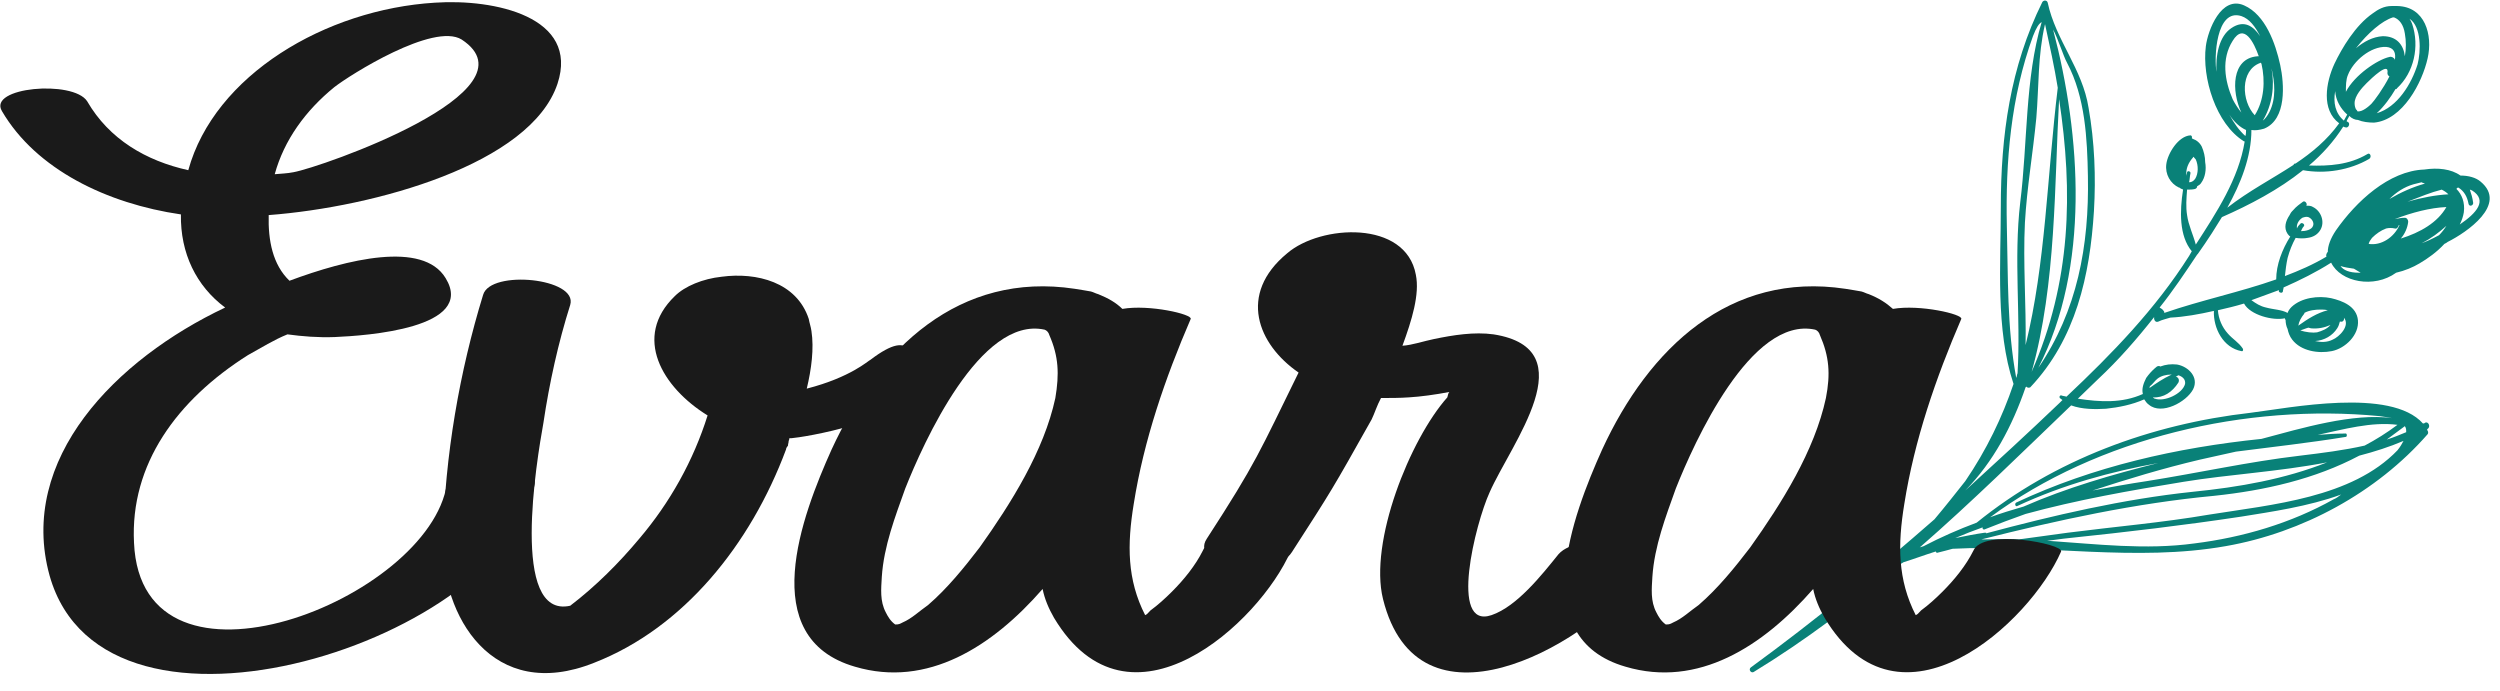
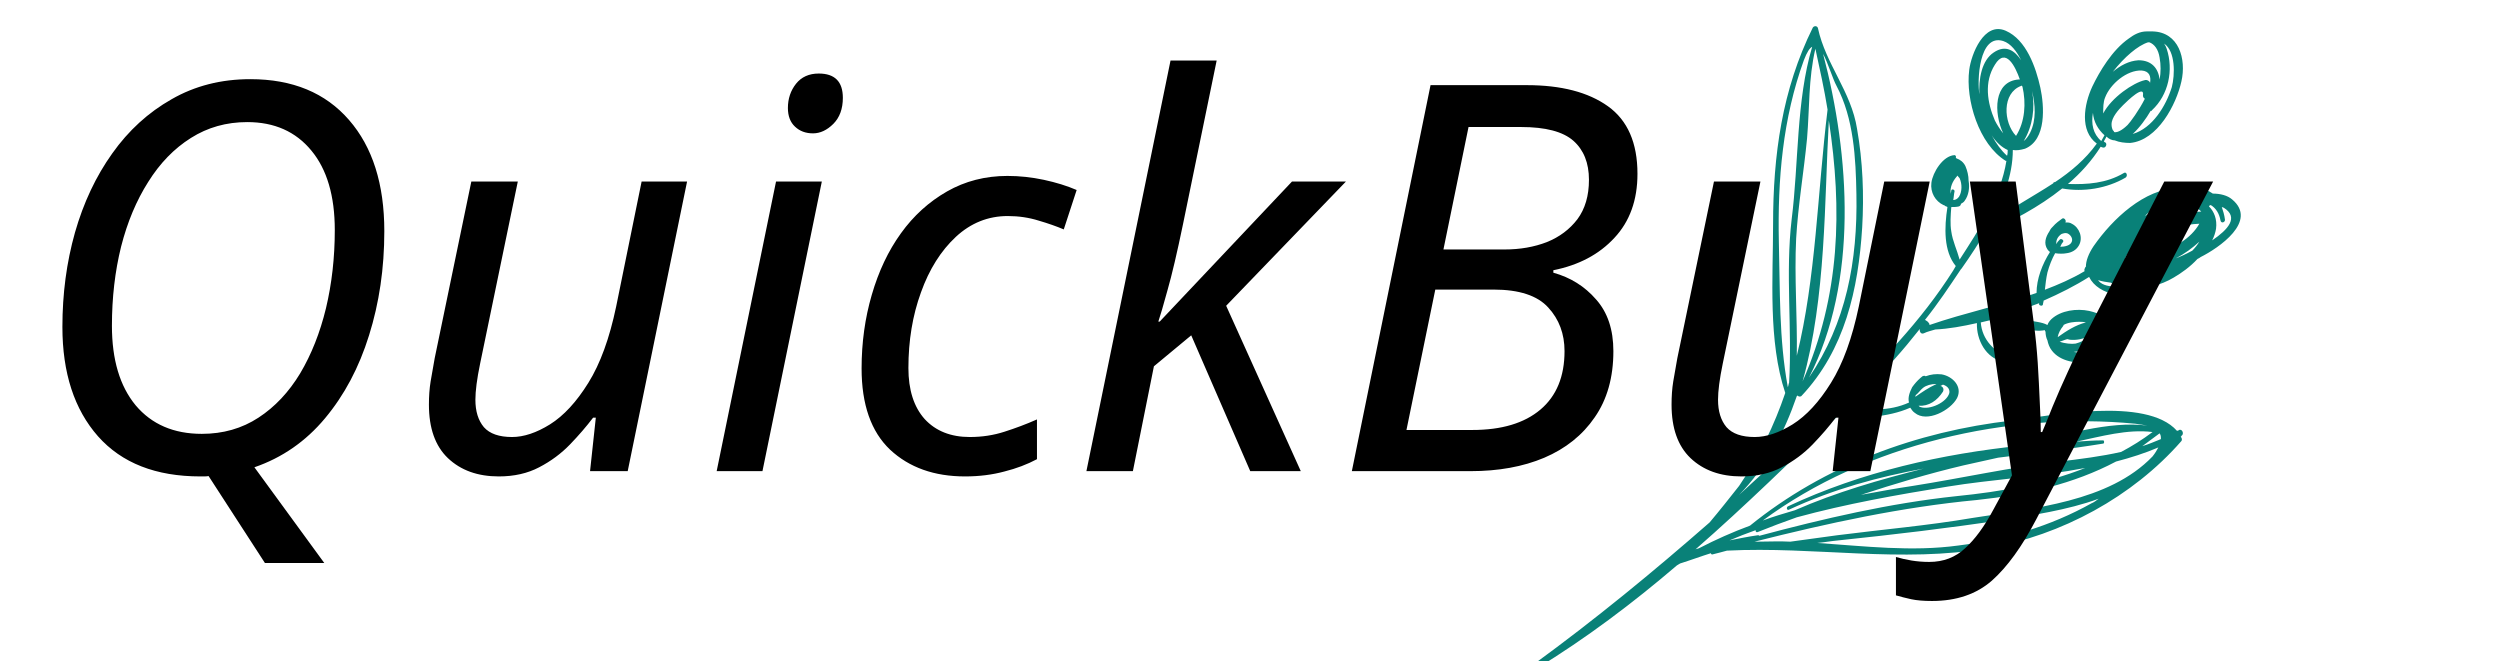
- <svg xmlns="http://www.w3.org/2000/svg" version="1.1" id="Layer_1" x="0px" y="0px" viewBox="0 0 373.1 103" style="enable-background:new 0 0 373.1 103;" xml:space="preserve">
-   <style type="text/css">
- 	.st0{fill:#098178;}
- 	.st1{fill:#1A1A1A;}
- </style>
-   <path class="st0" d="M362.3,64.8c0.1-0.1,0.1-0.4,0-0.5c0-0.1-0.1-0.1-0.1-0.2c0,0,0.1,0,0.1-0.1c0.5-0.3,0.1-1.2-0.4-0.9  c-0.1,0.1-0.2,0.1-0.3,0.1c-4.8-5.4-20-2.3-25.7-1.6c-14.9,1.7-29.3,7-40.9,16.4c-2.7,1-5.4,2.2-7.9,3.5c-0.2,0.1-0.4,0.1-0.6,0.2  c7.8-6.8,15.2-14.1,22.6-21.2c1.6,0.6,3.6,0.6,5.2,0.5c1.9-0.2,3.9-0.6,5.7-1.4c0.2,0.3,0.4,0.6,0.7,0.8c1.9,1.6,5.6-0.4,6.6-2.3  c0.9-1.8-0.7-3.4-2.4-3.7c-0.9-0.1-1.7,0-2.5,0.3c-0.1-0.1-0.3-0.1-0.5,0c-0.5,0.4-0.9,0.8-1.3,1.3c-0.1,0.1-0.2,0.3-0.3,0.4  c-0.4,0.8-0.7,1.6-0.5,2.4c-3.1,1.4-6.4,1.2-9.7,0.7c1-1,2-1.9,3-2.9c3.1-2.9,5.8-6,8.4-9.3c-0.1,0.3,0.1,0.9,0.6,0.7  c0.6-0.3,1.2-0.4,1.8-0.6c2.1-0.1,4.3-0.5,6.5-1c-0.1,2.6,1.4,5.5,4.1,6c0.3,0.1,0.3-0.3,0.2-0.4c-0.6-0.9-1.5-1.4-2.2-2.2  c-0.9-1-1.4-2.2-1.5-3.5c1.3-0.3,2.6-0.6,3.9-1c0.9,1.7,4.3,2.6,6.1,2.2c0,0.1,0,0.2,0.1,0.2c0,0.5,0.1,1,0.3,1.4  c0.1,0.5,0.3,1.1,0.7,1.6c1.3,1.7,3.9,2.1,5.9,1.7c2-0.4,4.1-2.4,3.9-4.6c-0.2-2.1-2.3-2.9-4-3.3c-1.9-0.4-4.4-0.1-5.9,1.3  c-0.3,0.3-0.5,0.6-0.6,0.9c-0.9-0.5-2.1-0.5-3.2-0.8c-0.9-0.2-1.5-0.6-2.2-1.1c1.4-0.5,2.7-1,4.1-1.5c0,0.1,0,0.1,0,0.2  c0.1,0.2,0.5,0.3,0.6,0c0-0.2,0.1-0.4,0.1-0.6c2.5-1.1,4.9-2.3,7.1-3.7c1.4,2.9,6.4,3.9,9.7,1.5c1.3-0.3,2.5-0.8,3.5-1.4  c1.2-0.7,2.6-1.7,3.7-2.9c0.2-0.1,0.4-0.2,0.5-0.3c2.8-1.4,9-5.6,4.9-9c-0.7-0.6-1.8-0.9-3-0.9c-1.4-1-3.4-1.2-5.4-0.9  c-5.3,0.2-10.2,4.8-13.2,9.1c-0.8,1.2-1.2,2.3-1.2,3.2l-0.1,0.1c-0.1,0.2-0.2,0.4-0.1,0.6c-2,1.2-4.1,2.1-6.2,2.9  c0.1-0.9,0.2-1.8,0.4-2.7c0.3-1.1,0.7-2.1,1.2-3c0.6,0.1,1.3,0.1,1.8,0c0.8-0.1,1.5-0.5,1.9-1.2c0.7-1.2,0.1-2.8-1.1-3.4  c-0.3-0.2-0.6-0.2-1-0.2c0.2-0.3-0.2-0.8-0.5-0.6c-0.4,0.3-1,0.7-1.5,1.3l-0.1,0.1l0,0c-0.2,0.2-0.3,0.4-0.4,0.6  c-0.6,0.9-0.9,1.9-0.3,2.8c0.1,0.1,0.2,0.3,0.4,0.4c-1.2,1.9-2.1,4.2-2.1,6.4c-5.4,1.9-11.2,3.1-16.7,5c0-0.1,0-0.2-0.1-0.3  c-0.1-0.2-0.4-0.4-0.6-0.5c2-2.5,3.8-5.2,5.6-7.9c0,0,0,0,0.1-0.1c0.7-1,1.4-2,2.1-3.1c0.5-0.8,1-1.6,1.5-2.4  c4.1-1.8,8.5-4.1,12.1-7c3.3,0.6,7,0,9.9-1.7c0.4-0.3,0.1-1-0.3-0.7c-2.7,1.6-5.7,1.8-8.7,1.7c2-1.7,3.7-3.6,5.1-5.8  c0.1,0,0.2,0.1,0.3,0.1c0.5,0.2,0.8-0.6,0.4-0.8c-0.1,0-0.1-0.1-0.2-0.1c0.1-0.3,0.3-0.5,0.4-0.8c0.4,0.4,0.9,0.6,1.3,0.6  c0.7,0.3,1.6,0.4,2.4,0.4c4.3-0.4,7.2-6,8-9.6c0.8-3.5-0.4-7.7-4.5-7.8c-0.3,0-0.6,0-0.9,0c-1.1,0-2,0.5-2.8,1.1  c-2.6,1.8-4.6,5.2-5.7,7.5c-1.3,2.8-2,6.9,0.7,8.9c-1.8,2.5-4.1,4.4-6.5,6l0,0c-0.2,0-0.3,0.1-0.3,0.2c-3.2,2.1-6.7,3.9-9.9,6.4  c2-3.6,3.6-7.6,3.6-11.6c0.6,0.1,1.2,0,1.9-0.2c3.4-1.4,3-6.7,2.4-9.5c-0.7-3.2-2.2-7.5-5.4-8.9c-3.4-1.5-5.4,3.7-5.7,6.1  c-0.6,4.7,1.5,11.6,5.7,14.2h0.1c-0.9,5.6-4.2,10.6-7.3,15.4c-0.4-1.5-1.1-2.9-1.3-4.4c-0.2-1.2-0.1-2.5,0-3.8c0.4,0,0.8,0,1.2-0.1  c0.2-0.1,0.3-0.2,0.3-0.4c0.2-0.1,0.5-0.3,0.6-0.5c0.6-0.8,0.8-2,0.6-3.1c0-0.8-0.2-1.6-0.5-2.3c-0.3-0.6-0.8-1-1.4-1.2l-0.1-0.1  l0,0c0.1-0.1,0-0.4-0.2-0.4c-1.8,0.1-3.4,2.7-3.6,4.3c-0.2,1.5,0.6,2.9,1.9,3.5c0.1,0,0.1,0,0.2,0.1s0.3,0.1,0.4,0.2  c-0.5,3.2-0.6,6.9,1.3,9.2c-0.1,0.2-0.3,0.5-0.4,0.7c-5,7.9-11.5,14.6-18.3,21c-0.3-0.1-0.6-0.1-0.8-0.2c-0.2,0-0.3,0.2-0.2,0.4  c0.1,0.1,0.3,0.2,0.4,0.3c-0.1,0.1-0.3,0.3-0.4,0.4c-4.7,4.5-9.4,8.8-14.1,13.1c4.2-4.3,7-9.6,9-15.4l0.1-0.1  c0.2,0.2,0.4,0.2,0.6,0.1c6.8-7.2,8.9-16.7,9.5-26.3c0.3-5.1,0.1-10.3-0.8-15.4c-0.9-5.8-4.9-10.1-6.1-15.7C305.5,0,305,0,304.8,0.3  c-4.8,9.7-6.2,19.9-6.2,30.7c0,8.3-0.8,18.2,1.9,26.3c-1.7,5-4,9.8-7.2,14.5l0,0c-1.5,1.9-3,3.8-4.6,5.7  c-8.8,7.7-17.8,15.1-27.4,22.1c-0.4,0.3,0,0.9,0.4,0.7c7.7-4.7,15-10.2,21.9-16.1l0,0c0.2-0.1,0.3-0.2,0.5-0.3  c1.6-0.5,3.2-1.1,4.8-1.6c0,0.1,0.1,0.2,0.2,0.2c0.8-0.2,1.6-0.4,2.3-0.6c13.6-0.7,27.3,2,40.8-0.4  C343.6,79.5,354.7,73.5,362.3,64.8z M325.1,56c0.6,0.2,1.1,0.6,1,1.3c-0.4,1.5-3.1,2.7-4.5,2.2c-0.1,0-0.2-0.1-0.3-0.2  c1.6,0.1,2.9-0.8,3.8-2.2c0.2-0.4,0-0.8-0.4-0.9C324.8,56.2,324.9,56.1,325.1,56z M320.8,57.9c0-0.1,0-0.2,0.1-0.3  c0.4-0.3,0.7-0.8,1.1-1.1c0.5-0.4,1.3-0.6,2-0.6c0,0,0,0,0.1,0C322.8,56.5,321.8,57.2,320.8,57.9L320.8,57.9z M348.8,49  c0.2-0.3,0.3-0.6,0.4-1c0.1,0,0.1,0,0.1,0c0.4,0.1,0.6-0.3,0.5-0.6c1,1.2-0.7,2.9-1.7,3.3c-0.8,0.4-1.7,0.4-2.6,0.2  C346.9,50.8,348.1,50.1,348.8,49z M344.9,49c1,0.1,2-0.1,2.9-0.5c-0.5,0.6-1.3,0.9-2,1.1c-0.6,0.1-1.7,0-2.5-0.3  c0.4-0.1,0.8-0.3,1.2-0.4C344.6,48.9,344.8,49,344.9,49z M346.3,46.2c0.3,0,0.7,0,1.1,0.1c-1.6,0.4-3,1.3-4.4,2.3  c0.1-0.6,0.4-1.2,0.9-1.8v-0.1C344.6,46.3,345.6,46.2,346.3,46.2z M354,35.5c0.6-0.6,1.3-1.1,2.1-1.4c0.4-0.1,0.9-0.1,1.3,0  c0.3,0.1,0.5-0.2,0.6-0.5h0.1c-0.8,1.8-2.7,3.1-4.6,2.8C353.6,36,353.8,35.8,354,35.5z M352,40.7c-1.4,0-2.3-0.4-2.7-1  c0.6,0.2,1.3,0.3,2,0.4c0.3,0.2,0.7,0.4,1,0.6C352.2,40.7,352.1,40.7,352,40.7z M358.3,35.6c0.6-0.7,1-1.6,1.1-2.5  c0-0.3-0.2-0.6-0.5-0.6c-0.5,0-1,0.1-1.5,0.2l0,0c2.6-1,5.3-1.7,7.7-1.8C363.8,33.2,361.2,34.7,358.3,35.6z M361.4,36.3  c1.4-0.7,2.6-1.6,3.7-2.6c-0.3,0.5-0.7,1-1.1,1.4C362.9,35.7,362,36.1,361.4,36.3z M366.9,28c0.8,0.5,1.3,1.3,1.5,2.4  c0.1,0.5,0.7,0.3,0.7-0.1c-0.1-0.8-0.3-1.4-0.5-2c0.1,0,0.2,0.1,0.3,0.1c2.4,1.5,0.7,3.4-1.8,5.1c0.3-0.6,0.5-1.2,0.6-1.8  c0.2-1.5-0.3-2.7-1.1-3.5C366.7,28,366.8,28,366.9,28z M364.4,28.3c0.4,0.2,0.7,0.4,1,0.7c-1.9,0.1-4,0.5-6.1,1.1  C361.1,29.4,362.8,28.7,364.4,28.3z M356.6,29.7c1-1,2.2-1.8,3.6-2.2c0.4-0.1,0.8-0.2,1.2-0.3l0,0c0.1,0.1,0.3,0.1,0.5,0.2  C360.1,27.9,358.3,28.7,356.6,29.7z M343.8,33.8c0.3-0.3-0.3-0.7-0.5-0.4c-0.2,0.2-0.4,0.4-0.5,0.7c-0.1-0.6,0.2-1.2,0.8-1.6  c0.3-0.1,0.6-0.2,0.9-0.1c0.5,0.2,0.9,0.8,0.7,1.3c-0.2,0.6-1.1,0.8-1.8,0.8C343.5,34.3,343.6,34,343.8,33.8z M360.8,9.6  c-0.9,2.9-3,6.4-6.1,7.3l0,0c1.1-1,2.1-2.4,2.8-3.6c0.1,0,0.2,0,0.2-0.1c2.6-2.4,3.4-6.3,2.3-9.6c-0.1-0.3-0.2-0.5-0.4-0.8  C361.4,4,361.3,7.7,360.8,9.6z M351.6,7.2c1.8-2.3,3.9-4.1,5.5-4.6c0.1,0,0.1,0,0.2,0c0.8,0.3,1.4,1.1,1.6,2.4  c0.2,1.1,0.2,2.3,0,3.4c-0.2-1.7-1.2-3-3.3-3C354.1,5.5,352.8,6.2,351.6,7.2z M350.4,11.2c0.8-2.1,3.4-4.3,5.7-4.2  c1.2,0.1,1.5,0.9,1.3,2V8.9c-0.1-0.3-0.5-0.5-0.8-0.4c-1.8,0.4-5.2,2.7-6.5,5.2C350.1,12.8,350.1,11.9,350.4,11.2z M348.5,13.6  c0.1,1.4,0.8,2.6,1.8,3.5c-0.2,0.3-0.3,0.6-0.5,0.9C348.5,16.9,348.2,15.3,348.5,13.6z M351.6,16.3c-0.1-0.2-0.2-0.5-0.2-0.9  c0-1.1,1.1-2.3,1.8-3c0.7-0.7,3.4-3.3,3.1-1.5c0,0.2,0.1,0.4,0.3,0.5c-0.9,1.8-2.3,3.7-2.7,4.1c-0.3,0.3-1.4,1.3-2.1,1.1  C351.8,16.5,351.7,16.4,351.6,16.3z M338.7,16.7c-0.3,0.6-0.7,1.1-1,1.3c1.4-2.3,1.8-5.2,1.3-7.8C339.5,12.3,339.7,14.7,338.7,16.7z   M337.3,9.4c0,0,0.1,0,0.1-0.1c0,0.1,0,0.1,0.1,0.2c0.6,2.6,0.4,5.5-1,7.7C334.5,15.1,334.3,10.5,337.3,9.4z M330.8,10.8  c-0.4-2.1-0.1-9.6,3.7-8.4c1.2,0.4,2.1,1.6,2.8,3c-1-1.5-2.4-2.5-4.3-1.2c-1.8,1.2-2.4,4-2.2,6.9C330.8,11,330.8,10.9,330.8,10.8z   M333.2,6.1c1.7-2.8,3.2,0.3,3.9,2.3c-0.1,0-0.1,0-0.2,0c-3.9,0.3-3.9,5.2-2.4,8.4c-0.5-0.6-1-1.4-1.3-2C332,12,331.5,8.8,333.2,6.1  z M332.7,17.1c0.7,1.1,1.6,1.9,2.5,2.3c0,0.3,0,0.6-0.1,0.9C334.2,19.5,333.4,18.4,332.7,17.1z M326.7,27.2c0.1-0.4,0.1-0.9,0.2-1.3  c0.1-0.3-0.4-0.5-0.5-0.2c0,0.2-0.1,0.4-0.1,0.6c0-0.1,0-0.1,0-0.2c-0.1-0.9,0.3-1.8,0.9-2.5c0.1-0.1,0.1-0.1,0.1-0.2  c0.1,0,0.2,0.2,0.4,0.4c0.4,0.9,0.4,2.1-0.1,2.9C327.3,27.1,327,27.2,326.7,27.2z M299.5,33.7c-0.2-9.7,0.6-19.2,3.9-28.3  c0.5-1.3,0.9-1.9,1.3-2.1c-2.5,8.4-2.1,18.2-3.2,26.9c-1,8.5,0.1,17-0.4,25.5c-0.1,0.2-0.1,0.5-0.2,0.7  C299.5,48.8,299.7,41.2,299.5,33.7z M305.2,3.6c0.7,3.2,1.4,6.4,1.9,9.5c-1.6,13.2-1.8,26.2-4.8,38.4c0.1-6.1-0.4-12.2-0.1-18.3  c0.3-5.2,1.2-10.4,1.7-15.6C304.3,12.9,304.1,8.3,305.2,3.6z M307.3,14.8c2.1,13.9,1.8,27.3-4.1,40.7  C306.9,42.4,306.6,27.2,307.3,14.8z M306.4,4.4c0.8,1.5,1.5,3.9,2.1,5c2.7,5.1,3,11.3,3.1,16.9c0.2,10.4-1.6,20.1-7.4,28.6  C311.9,39.9,310.6,20.3,306.4,4.4z M358.9,63.6c0.2,0.3,0.2,0.5,0.2,0.9c-1,0.4-1.9,0.8-2.9,1.1C357.1,64.9,358,64.3,358.9,63.6z   M350,64.7c-1.4,0-2.7,0.1-4.1,0.2c3.8-0.8,8-2,11.9-1.5c-1.6,1.2-3.2,2.2-4.9,3.1c-3.1,0.7-6.3,1.1-9.6,1.5  c-7.7,0.9-15.3,2.6-22.9,3.8c-2.7,0.4-5.4,0.9-8.1,1.4c5.2-1.7,10.5-3.3,16-4.6c1.8-0.4,3.6-0.8,5.4-1.2c5.4-0.7,10.9-1.3,16.4-2.2  C350.3,65.2,350.3,64.6,350,64.7z M355.1,62.1c0.7,0.1,1.4,0.2,1.9,0.3c-5.8-0.8-13.5,1.5-19.5,3.1c-12.6,1.3-25.1,4.1-36.6,9.5  c-0.3,0.2-0.1,0.7,0.2,0.5c6.9-3.2,13.9-5.1,21-6.4c-6.8,1.7-13.7,3.7-20.1,6.5c-1.7,0.5-3.4,1-5,1.6  C313.1,65.3,335.3,60.2,355.1,62.1z M296.2,79.5c-1.4,0.2-2.9,0.5-4.4,0.8c1.4-0.6,2.7-1.1,4.1-1.6c-0.1,0.2,0.1,0.4,0.3,0.3  c2-0.8,4.1-1.6,6.1-2.3c7.7-2.1,15.6-3.5,23.6-4.8c6.7-1.1,14.2-1.5,21.4-2.9c-6.3,2.5-13.1,3.7-20.1,4.4  c-10.4,1.1-20.7,3.5-30.8,6.2C296.5,79.5,296.4,79.5,296.2,79.5z M348.3,74.5c-6.4,3.6-13.6,5.7-20.8,6.6c-7.3,1-14.6,0.1-22-0.4  c1.1-0.1,2.2-0.3,3.3-0.4c8.6-0.9,17.1-1.9,25.7-3.2c4.3-0.7,10-1.5,14.9-3.3C349,74.1,348.6,74.4,348.3,74.5z M329.7,76.8  c-7,1.2-14.1,1.8-21.1,2.7c-2.4,0.3-4.9,0.7-7.3,1c-1.7-0.1-3.4,0-5.2,0H296c-0.1,0-0.2,0-0.3,0c11.5-2.9,23-5.4,34.7-6.5  c7.6-0.8,15.1-2.5,21.7-6c2.3-0.6,4.5-1.3,6.6-2.2c-0.2,0.4-0.5,0.9-0.9,1.4C351,74.3,339.1,75.3,329.7,76.8z" />
+ <svg xmlns="http://www.w3.org/2000/svg" width="390" height="103" xml:space="preserve" version="1.1">
+   <defs>
+     <filter id="svg_11_blur">
+       <feGaussianBlur stdDeviation="0" in="SourceGraphic" />
+     </filter>
+   </defs>
  <g>
-     <path class="st1" d="M40.1,32.1c-0.1,3.8,0.6,7.4,3.1,9.8c8.6-3.2,19.9-6,23.3-0.4c4.6,7.5-11.9,8.6-16.5,8.8   c-2.5,0.1-4.9-0.1-7.1-0.4c-2,0.8-3.9,2-5.9,3.1c-10.6,6.7-17.6,16.3-17,28c1.1,25.4,44.1,8.5,46.7-8.8c0.6-4,13.7-3.5,13.1,0   c-3.6,23-64.1,43.1-72.4,13.7c-4.8-17.4,9.9-32.3,26.2-40c-4.3-3.2-6.7-8.1-6.6-13.9C16,30.4,5.4,25.3,0.3,16.6   C-1.9,13,10.9,11.9,13,15.1c3.3,5.7,8.8,8.9,15.1,10.3c3.9-14.2,20.5-24,36.8-25c8.9-0.6,21.6,2.1,18.3,12.1   C79.2,24.5,55.9,30.9,40.1,32.1z M68.9,5.9c-4.2-2.6-16.7,5.3-19,7.1c-4.3,3.5-7.5,7.9-8.9,13c1-0.1,1.8-0.1,2.8-0.3   C47.8,25,80.6,13.6,68.9,5.9z" />
-     <path class="st1" d="M136.1,57.6c-1,5.3-16.5,7.7-18,7.8c-0.1,0-0.1,0-0.3,0v0.1c0,0.1-0.1,0.3-0.1,0.3c0,0.3-0.1,0.4-0.1,0.7   c-0.1,0.1-0.3,0.4-0.3,0.6C112,81.3,102,93.7,88.7,98.9c-15.2,6.1-22.9-7-22.6-18.4c0.3-12.6,2.5-25.1,6-36.5   c1.1-3.8,14.2-2.5,13,1.5c-1.8,5.7-3.1,11.6-4,17.6c-1,5.6-5,29.3,4,27.3c3.8-2.9,7.3-6.4,10.3-10c4.6-5.4,8.1-11.7,10.2-18.4   c-6.8-4.2-11.2-11.7-4.9-17.8c1.5-1.5,4.2-2.6,7-2.9c5.2-0.7,11.2,0.8,13,6.3c0.1,0.6,0.3,1.1,0.4,1.8c0.4,2.6,0,5.7-0.7,8.6   c6.6-1.7,9.2-4.2,9.5-4.3C136.6,48.6,136.4,53.5,136.1,57.6z" />
-     <path class="st1" d="M192.6,82.3c-4.6,10.6-24.1,28.6-35.3,9.9c-0.8-1.4-1.4-2.8-1.7-4.3c-7.5,8.6-17.2,14.8-28,11.6   c-14.9-4.3-7.9-22.6-3.5-32.4c7-15.2,19.1-26.6,36.3-24c0.8,0.1,1.7,0.3,2.4,0.4c0.4,0.1,0.7,0.3,1.1,0.4c1.5,0.6,2.7,1.3,3.6,2.2   c4-0.7,10.5,0.8,10.2,1.5c-3.8,8.8-7,18.1-8.5,27.6c-1,6.1-1,11.3,1.7,16.6c0.3-0.1,0.4-0.3,0.8-0.7c1.1-0.8,2.2-1.8,3.2-2.8   c1.8-1.8,3.5-3.9,4.6-6.1C180.8,78.8,193,81.2,192.6,82.3z M156.6,50c-0.1-0.4-0.4-0.7-0.7-0.8c-9.6-2.1-18.1,16.9-20.8,23.7   c-1.5,4.2-3.2,8.6-3.5,13.2c-0.1,1.8-0.3,3.6,0.6,5.3c0.3,0.6,0.7,1.3,1.4,1.8c0.6,0,0.7-0.1,1.1-0.3c1.4-0.6,2.5-1.7,3.8-2.6   c2.9-2.5,5.4-5.6,7.7-8.6c4.7-6.6,9.6-14.4,11.3-22.3C158.1,55.8,158,53.2,156.6,50z M155.6,49c0,0,0.1,0,0.3,0.1   C155.7,49,155.6,49,155.6,49z" />
-     <path class="st1" d="M244.2,86.5c-8.2,10.2-32.6,23.8-37.8,2.9c-2.1-8.5,4-23.8,9.6-30.1c0.1-0.3,0.1-0.6,0.3-0.8   c-2.1,0.4-4.3,0.7-6,0.8c-1.4,0.1-2.8,0.1-4.2,0.1c-0.6,1.1-1,2.4-1.4,3.2c-5.9,10.5-5.9,10.5-11.9,19.8c-2.6,4.2-15.5,2.2-12.7-2   c7.4-11.4,7.9-13,13.7-24.8c-6.1-4.2-9.1-11.7-1.7-17.8c5-4.3,17.7-5,19.2,3.2c0.6,2.9-0.6,6.8-2,10.6c1.5-0.1,3.2-0.7,4.7-1   c2.9-0.6,6-1.1,8.9-0.7c13.9,2.2,2.6,16.3-0.6,23.6c-2.1,4.6-6.1,20.5,0.3,18.3c3.8-1.3,7.5-6,10-9.1   C235.8,79.1,248.3,81.5,244.2,86.5z" />
-     <path class="st1" d="M307.6,82.3c-4.6,10.6-24.1,28.6-35.3,9.9c-0.8-1.4-1.4-2.8-1.7-4.3c-7.5,8.6-17.2,14.8-28,11.6   c-14.9-4.3-7.9-22.6-3.5-32.4c7-15.2,19.1-26.6,36.3-24c0.8,0.1,1.7,0.3,2.4,0.4c0.4,0.1,0.7,0.3,1.1,0.4c1.5,0.6,2.6,1.3,3.6,2.2   c4-0.7,10.5,0.8,10.2,1.5c-3.8,8.8-7,18.1-8.5,27.6c-1,6.1-1,11.3,1.7,16.6c0.3-0.1,0.4-0.3,0.8-0.7c1.1-0.8,2.2-1.8,3.2-2.8   c1.8-1.8,3.5-3.9,4.6-6.1C295.9,78.8,308,81.2,307.6,82.3z M271.6,50c-0.1-0.4-0.4-0.7-0.7-0.8c-9.6-2.1-18.1,16.9-20.8,23.7   c-1.5,4.2-3.2,8.6-3.5,13.2c-0.1,1.8-0.3,3.6,0.6,5.3c0.3,0.6,0.7,1.3,1.4,1.8c0.6,0,0.7-0.1,1.1-0.3c1.4-0.6,2.5-1.7,3.8-2.6   c2.9-2.5,5.4-5.6,7.7-8.6c4.7-6.6,9.6-14.4,11.3-22.3C273.2,55.8,273,53.2,271.6,50z M270.7,49c0,0,0.1,0,0.3,0.1   C270.8,49,270.7,49,270.7,49z" />
+     <path id="svg_1" fill="#098178" d="m340.3,68.8c0.1,-0.1 0.1,-0.4 0,-0.5c0,-0.1 -0.1,-0.1 -0.1,-0.2c0,0 0.1,0 0.1,-0.1c0.5,-0.3 0.1,-1.2 -0.4,-0.9c-0.1,0.1 -0.2,0.1 -0.3,0.1c-4.8,-5.4 -20,-2.3 -25.7,-1.6c-14.9,1.7 -29.3,7 -40.9,16.4c-2.7,1 -5.4,2.2 -7.9,3.5c-0.2,0.1 -0.4,0.1 -0.6,0.2c7.8,-6.8 15.2,-14.1 22.6,-21.2c1.6,0.6 3.6,0.6 5.2,0.5c1.9,-0.2 3.9,-0.6 5.7,-1.4c0.2,0.3 0.4,0.6 0.7,0.8c1.9,1.6 5.6,-0.4 6.6,-2.3c0.9,-1.8 -0.7,-3.4 -2.4,-3.7c-0.9,-0.1 -1.7,0 -2.5,0.3c-0.1,-0.1 -0.3,-0.1 -0.5,0c-0.5,0.4 -0.9,0.8 -1.3,1.3c-0.1,0.1 -0.2,0.3 -0.3,0.4c-0.4,0.8 -0.7,1.6 -0.5,2.4c-3.1,1.4 -6.4,1.2 -9.7,0.7c1,-1 2,-1.9 3,-2.9c3.1,-2.9 5.8,-6 8.4,-9.3c-0.1,0.3 0.1,0.9 0.6,0.7c0.6,-0.3 1.2,-0.4 1.8,-0.6c2.1,-0.1 4.3,-0.5 6.5,-1c-0.1,2.6 1.4,5.5 4.1,6c0.3,0.1 0.3,-0.3 0.2,-0.4c-0.6,-0.9 -1.5,-1.4 -2.2,-2.2c-0.9,-1 -1.4,-2.2 -1.5,-3.5c1.3,-0.3 2.6,-0.6 3.9,-1c0.9,1.7 4.3,2.6 6.1,2.2c0,0.1 0,0.2 0.1,0.2c0,0.5 0.1,1 0.3,1.4c0.1,0.5 0.3,1.1 0.7,1.6c1.3,1.7 3.9,2.1 5.9,1.7c2,-0.4 4.1,-2.4 3.9,-4.6c-0.2,-2.1 -2.3,-2.9 -4,-3.3c-1.9,-0.4 -4.4,-0.1 -5.9,1.3c-0.3,0.3 -0.5,0.6 -0.6,0.9c-0.9,-0.5 -2.1,-0.5 -3.2,-0.8c-0.9,-0.2 -1.5,-0.6 -2.2,-1.1c1.4,-0.5 2.7,-1 4.1,-1.5c0,0.1 0,0.1 0,0.2c0.1,0.2 0.5,0.3 0.6,0c0,-0.2 0.1,-0.4 0.1,-0.6c2.5,-1.1 4.9,-2.3 7.1,-3.7c1.4,2.9 6.4,3.9 9.7,1.5c1.3,-0.3 2.5,-0.8 3.5,-1.4c1.2,-0.7 2.6,-1.7 3.7,-2.9c0.2,-0.1 0.4,-0.2 0.5,-0.3c2.8,-1.4 9,-5.6 4.9,-9c-0.7,-0.6 -1.8,-0.9 -3,-0.9c-1.4,-1 -3.4,-1.2 -5.4,-0.9c-5.3,0.2 -10.2,4.8 -13.2,9.1c-0.8,1.2 -1.2,2.3 -1.2,3.2l-0.1,0.1c-0.1,0.2 -0.2,0.4 -0.1,0.6c-2,1.2 -4.1,2.1 -6.2,2.9c0.1,-0.9 0.2,-1.8 0.4,-2.7c0.3,-1.1 0.7,-2.1 1.2,-3c0.6,0.1 1.3,0.1 1.8,0c0.8,-0.1 1.5,-0.5 1.9,-1.2c0.7,-1.2 0.1,-2.8 -1.1,-3.4c-0.3,-0.2 -0.6,-0.2 -1,-0.2c0.2,-0.3 -0.2,-0.8 -0.5,-0.6c-0.4,0.3 -1,0.7 -1.5,1.3l-0.1,0.1l0,0c-0.2,0.2 -0.3,0.4 -0.4,0.6c-0.6,0.9 -0.9,1.9 -0.3,2.8c0.1,0.1 0.2,0.3 0.4,0.4c-1.2,1.9 -2.1,4.2 -2.1,6.4c-5.4,1.9 -11.2,3.1 -16.7,5c0,-0.1 0,-0.2 -0.1,-0.3c-0.1,-0.2 -0.4,-0.4 -0.6,-0.5c2,-2.5 3.8,-5.2 5.6,-7.9c0,0 0,0 0.1,-0.1c0.7,-1 1.4,-2 2.1,-3.1c0.5,-0.8 1,-1.6 1.5,-2.4c4.1,-1.8 8.5,-4.1 12.1,-7c3.3,0.6 7,0 9.9,-1.7c0.4,-0.3 0.1,-1 -0.3,-0.7c-2.7,1.6 -5.7,1.8 -8.7,1.7c2,-1.7 3.7,-3.6 5.1,-5.8c0.1,0 0.2,0.1 0.3,0.1c0.5,0.2 0.8,-0.6 0.4,-0.8c-0.1,0 -0.1,-0.1 -0.2,-0.1c0.1,-0.3 0.3,-0.5 0.4,-0.8c0.4,0.4 0.9,0.6 1.3,0.6c0.7,0.3 1.6,0.4 2.4,0.4c4.3,-0.4 7.2,-6 8,-9.6c0.8,-3.5 -0.4,-7.7 -4.5,-7.8c-0.3,0 -0.6,0 -0.9,0c-1.1,0 -2,0.5 -2.8,1.1c-2.6,1.8 -4.6,5.2 -5.7,7.5c-1.3,2.8 -2,6.9 0.7,8.9c-1.8,2.5 -4.1,4.4 -6.5,6l0,0c-0.2,0 -0.3,0.1 -0.3,0.2c-3.2,2.1 -6.7,3.9 -9.9,6.4c2,-3.6 3.6,-7.6 3.6,-11.6c0.6,0.1 1.2,0 1.9,-0.2c3.4,-1.4 3,-6.7 2.4,-9.5c-0.7,-3.2 -2.2,-7.5 -5.4,-8.9c-3.4,-1.5 -5.4,3.7 -5.7,6.1c-0.6,4.7 1.5,11.6 5.7,14.2l0.1,0c-0.9,5.6 -4.2,10.6 -7.3,15.4c-0.4,-1.5 -1.1,-2.9 -1.3,-4.4c-0.2,-1.2 -0.1,-2.5 0,-3.8c0.4,0 0.8,0 1.2,-0.1c0.2,-0.1 0.3,-0.2 0.3,-0.4c0.2,-0.1 0.5,-0.3 0.6,-0.5c0.6,-0.8 0.8,-2 0.6,-3.1c0,-0.8 -0.2,-1.6 -0.5,-2.3c-0.3,-0.6 -0.8,-1 -1.4,-1.2l-0.1,-0.1l0,0c0.1,-0.1 0,-0.4 -0.2,-0.4c-1.8,0.1 -3.4,2.7 -3.6,4.3c-0.2,1.5 0.6,2.9 1.9,3.5c0.1,0 0.1,0 0.2,0.1s0.3,0.1 0.4,0.2c-0.5,3.2 -0.6,6.9 1.3,9.2c-0.1,0.2 -0.3,0.5 -0.4,0.7c-5,7.9 -11.5,14.6 -18.3,21c-0.3,-0.1 -0.6,-0.1 -0.8,-0.2c-0.2,0 -0.3,0.2 -0.2,0.4c0.1,0.1 0.3,0.2 0.4,0.3c-0.1,0.1 -0.3,0.3 -0.4,0.4c-4.7,4.5 -9.4,8.8 -14.1,13.1c4.2,-4.3 7,-9.6 9,-15.4l0.1,-0.1c0.2,0.2 0.4,0.2 0.6,0.1c6.8,-7.2 8.9,-16.7 9.5,-26.3c0.3,-5.1 0.1,-10.3 -0.8,-15.4c-0.9,-5.8 -4.9,-10.1 -6.1,-15.7c-0.1,-0.4 -0.6,-0.4 -0.8,-0.1c-4.8,9.7 -6.2,19.9 -6.2,30.7c0,8.3 -0.8,18.2 1.9,26.3c-1.7,5 -4,9.8 -7.2,14.5l0,0c-1.5,1.9 -3,3.8 -4.6,5.7c-8.8,7.7 -17.8,15.1 -27.4,22.1c-0.4,0.3 0,0.9 0.4,0.7c7.7,-4.7 15,-10.2 21.9,-16.1l0,0c0.2,-0.1 0.3,-0.2 0.5,-0.3c1.6,-0.5 3.2,-1.1 4.8,-1.6c0,0.1 0.1,0.2 0.2,0.2c0.8,-0.2 1.6,-0.4 2.3,-0.6c13.6,-0.7 27.3,2 40.8,-0.4c11.4,-2 22.5,-8 30.1,-16.7zm-37.2,-8.8c0.6,0.2 1.1,0.6 1,1.3c-0.4,1.5 -3.1,2.7 -4.5,2.2c-0.1,0 -0.2,-0.1 -0.3,-0.2c1.6,0.1 2.9,-0.8 3.8,-2.2c0.2,-0.4 0,-0.8 -0.4,-0.9c0.1,0 0.2,-0.1 0.4,-0.2zm-4.3,1.9c0,-0.1 0,-0.2 0.1,-0.3c0.4,-0.3 0.7,-0.8 1.1,-1.1c0.5,-0.4 1.3,-0.6 2,-0.6c0,0 0,0 0.1,0c-1.3,0.6 -2.3,1.3 -3.3,2l0,0zm28,-8.9c0.2,-0.3 0.3,-0.6 0.4,-1c0.1,0 0.1,0 0.1,0c0.4,0.1 0.6,-0.3 0.5,-0.6c1,1.2 -0.7,2.9 -1.7,3.3c-0.8,0.4 -1.7,0.4 -2.6,0.2c1.4,-0.1 2.6,-0.8 3.3,-1.9zm-3.9,0c1,0.1 2,-0.1 2.9,-0.5c-0.5,0.6 -1.3,0.9 -2,1.1c-0.6,0.1 -1.7,0 -2.5,-0.3c0.4,-0.1 0.8,-0.3 1.2,-0.4c0.1,0 0.3,0.1 0.4,0.1zm1.4,-2.8c0.3,0 0.7,0 1.1,0.1c-1.6,0.4 -3,1.3 -4.4,2.3c0.1,-0.6 0.4,-1.2 0.9,-1.8l0,-0.1c0.7,-0.4 1.7,-0.5 2.4,-0.5zm7.7,-10.7c0.6,-0.6 1.3,-1.1 2.1,-1.4c0.4,-0.1 0.9,-0.1 1.3,0c0.3,0.1 0.5,-0.2 0.6,-0.5l0.1,0c-0.8,1.8 -2.7,3.1 -4.6,2.8c0.1,-0.4 0.3,-0.6 0.5,-0.9zm-2,5.2c-1.4,0 -2.3,-0.4 -2.7,-1c0.6,0.2 1.3,0.3 2,0.4c0.3,0.2 0.7,0.4 1,0.6c-0.1,0 -0.2,0 -0.3,0zm6.3,-5.1c0.6,-0.7 1,-1.6 1.1,-2.5c0,-0.3 -0.2,-0.6 -0.5,-0.6c-0.5,0 -1,0.1 -1.5,0.2l0,0c2.6,-1 5.3,-1.7 7.7,-1.8c-1.3,2.3 -3.9,3.8 -6.8,4.7zm3.1,0.7c1.4,-0.7 2.6,-1.6 3.7,-2.6c-0.3,0.5 -0.7,1 -1.1,1.4c-1.1,0.6 -2,1 -2.6,1.2zm5.5,-8.3c0.8,0.5 1.3,1.3 1.5,2.4c0.1,0.5 0.7,0.3 0.7,-0.1c-0.1,-0.8 -0.3,-1.4 -0.5,-2c0.1,0 0.2,0.1 0.3,0.1c2.4,1.5 0.7,3.4 -1.8,5.1c0.3,-0.6 0.5,-1.2 0.6,-1.8c0.2,-1.5 -0.3,-2.7 -1.1,-3.5c0.1,-0.2 0.2,-0.2 0.3,-0.2zm-2.5,0.3c0.4,0.2 0.7,0.4 1,0.7c-1.9,0.1 -4,0.5 -6.1,1.1c1.8,-0.7 3.5,-1.4 5.1,-1.8zm-7.8,1.4c1,-1 2.2,-1.8 3.6,-2.2c0.4,-0.1 0.8,-0.2 1.2,-0.3l0,0c0.1,0.1 0.3,0.1 0.5,0.2c-1.8,0.5 -3.6,1.3 -5.3,2.3zm-12.8,4.1c0.3,-0.3 -0.3,-0.7 -0.5,-0.4c-0.2,0.2 -0.4,0.4 -0.5,0.7c-0.1,-0.6 0.2,-1.2 0.8,-1.6c0.3,-0.1 0.6,-0.2 0.9,-0.1c0.5,0.2 0.9,0.8 0.7,1.3c-0.2,0.6 -1.1,0.8 -1.8,0.8c0.1,-0.2 0.2,-0.5 0.4,-0.7zm17,-24.2c-0.9,2.9 -3,6.4 -6.1,7.3l0,0c1.1,-1 2.1,-2.4 2.8,-3.6c0.1,0 0.2,0 0.2,-0.1c2.6,-2.4 3.4,-6.3 2.3,-9.6c-0.1,-0.3 -0.2,-0.5 -0.4,-0.8c1.8,1.2 1.7,4.9 1.2,6.8zm-9.2,-2.4c1.8,-2.3 3.9,-4.1 5.5,-4.6c0.1,0 0.1,0 0.2,0c0.8,0.3 1.4,1.1 1.6,2.4c0.2,1.1 0.2,2.3 0,3.4c-0.2,-1.7 -1.2,-3 -3.3,-3c-1.5,0.1 -2.8,0.8 -4,1.8zm-1.2,4c0.8,-2.1 3.4,-4.3 5.7,-4.2c1.2,0.1 1.5,0.9 1.3,2l0,-0.1c-0.1,-0.3 -0.5,-0.5 -0.8,-0.4c-1.8,0.4 -5.2,2.7 -6.5,5.2c0,-0.9 0,-1.8 0.3,-2.5zm-1.9,2.4c0.1,1.4 0.8,2.6 1.8,3.5c-0.2,0.3 -0.3,0.6 -0.5,0.9c-1.3,-1.1 -1.6,-2.7 -1.3,-4.4zm3.1,2.7c-0.1,-0.2 -0.2,-0.5 -0.2,-0.9c0,-1.1 1.1,-2.3 1.8,-3c0.7,-0.7 3.4,-3.3 3.1,-1.5c0,0.2 0.1,0.4 0.3,0.5c-0.9,1.8 -2.3,3.7 -2.7,4.1c-0.3,0.3 -1.4,1.3 -2.1,1.1c0,-0.1 -0.1,-0.2 -0.2,-0.3zm-12.9,0.4c-0.3,0.6 -0.7,1.1 -1,1.3c1.4,-2.3 1.8,-5.2 1.3,-7.8c0.5,2.1 0.7,4.5 -0.3,6.5zm-1.4,-7.3c0,0 0.1,0 0.1,-0.1c0,0.1 0,0.1 0.1,0.2c0.6,2.6 0.4,5.5 -1,7.7c-2,-2.1 -2.2,-6.7 0.8,-7.8zm-6.5,1.4c-0.4,-2.1 -0.1,-9.6 3.7,-8.4c1.2,0.4 2.1,1.6 2.8,3c-1,-1.5 -2.4,-2.5 -4.3,-1.2c-1.8,1.2 -2.4,4 -2.2,6.9c0,-0.1 0,-0.2 0,-0.3zm2.4,-4.7c1.7,-2.8 3.2,0.3 3.9,2.3c-0.1,0 -0.1,0 -0.2,0c-3.9,0.3 -3.9,5.2 -2.4,8.4c-0.5,-0.6 -1,-1.4 -1.3,-2c-1.2,-2.8 -1.7,-6 0,-8.7zm-0.5,11c0.7,1.1 1.6,1.9 2.5,2.3c0,0.3 0,0.6 -0.1,0.9c-0.9,-0.8 -1.7,-1.9 -2.4,-3.2zm-6,10.1c0.1,-0.4 0.1,-0.9 0.2,-1.3c0.1,-0.3 -0.4,-0.5 -0.5,-0.2c0,0.2 -0.1,0.4 -0.1,0.6c0,-0.1 0,-0.1 0,-0.2c-0.1,-0.9 0.3,-1.8 0.9,-2.5c0.1,-0.1 0.1,-0.1 0.1,-0.2c0.1,0 0.2,0.2 0.4,0.4c0.4,0.9 0.4,2.1 -0.1,2.9c-0.3,0.4 -0.6,0.5 -0.9,0.5zm-27.2,6.5c-0.2,-9.7 0.6,-19.2 3.9,-28.3c0.5,-1.3 0.9,-1.9 1.3,-2.1c-2.5,8.4 -2.1,18.2 -3.2,26.9c-1,8.5 0.1,17 -0.4,25.5c-0.1,0.2 -0.1,0.5 -0.2,0.7c-1.4,-7.6 -1.2,-15.2 -1.4,-22.7zm5.7,-30.1c0.7,3.2 1.4,6.4 1.9,9.5c-1.6,13.2 -1.8,26.2 -4.8,38.4c0.1,-6.1 -0.4,-12.2 -0.1,-18.3c0.3,-5.2 1.2,-10.4 1.7,-15.6c0.4,-4.7 0.2,-9.3 1.3,-14zm2.1,11.2c2.1,13.9 1.8,27.3 -4.1,40.7c3.7,-13.1 3.4,-28.3 4.1,-40.7zm-0.9,-10.4c0.8,1.5 1.5,3.9 2.1,5c2.7,5.1 3,11.3 3.1,16.9c0.2,10.4 -1.6,20.1 -7.4,28.6c7.7,-15 6.4,-34.6 2.2,-50.5zm52.5,59.2c0.2,0.3 0.2,0.5 0.2,0.9c-1,0.4 -1.9,0.8 -2.9,1.1c0.9,-0.7 1.8,-1.3 2.7,-2zm-8.9,1.1c-1.4,0 -2.7,0.1 -4.1,0.2c3.8,-0.8 8,-2 11.9,-1.5c-1.6,1.2 -3.2,2.2 -4.9,3.1c-3.1,0.7 -6.3,1.1 -9.6,1.5c-7.7,0.9 -15.3,2.6 -22.9,3.8c-2.7,0.4 -5.4,0.9 -8.1,1.4c5.2,-1.7 10.5,-3.3 16,-4.6c1.8,-0.4 3.6,-0.8 5.4,-1.2c5.4,-0.7 10.9,-1.3 16.4,-2.2c0.2,0 0.2,-0.6 -0.1,-0.5zm5.1,-2.6c0.7,0.1 1.4,0.2 1.9,0.3c-5.8,-0.8 -13.5,1.5 -19.5,3.1c-12.6,1.3 -25.1,4.1 -36.6,9.5c-0.3,0.2 -0.1,0.7 0.2,0.5c6.9,-3.2 13.9,-5.1 21,-6.4c-6.8,1.7 -13.7,3.7 -20.1,6.5c-1.7,0.5 -3.4,1 -5,1.6c16.1,-11.9 38.3,-17 58.1,-15.1zm-58.9,17.4c-1.4,0.2 -2.9,0.5 -4.4,0.8c1.4,-0.6 2.7,-1.1 4.1,-1.6c-0.1,0.2 0.1,0.4 0.3,0.3c2,-0.8 4.1,-1.6 6.1,-2.3c7.7,-2.1 15.6,-3.5 23.6,-4.8c6.7,-1.1 14.2,-1.5 21.4,-2.9c-6.3,2.5 -13.1,3.7 -20.1,4.4c-10.4,1.1 -20.7,3.5 -30.8,6.2c0.1,-0.1 0,-0.1 -0.2,-0.1zm52.1,-5c-6.4,3.6 -13.6,5.7 -20.8,6.6c-7.3,1 -14.6,0.1 -22,-0.4c1.1,-0.1 2.2,-0.3 3.3,-0.4c8.6,-0.9 17.1,-1.9 25.7,-3.2c4.3,-0.7 10,-1.5 14.9,-3.3c-0.4,0.3 -0.8,0.6 -1.1,0.7zm-18.6,2.3c-7,1.2 -14.1,1.8 -21.1,2.7c-2.4,0.3 -4.9,0.7 -7.3,1c-1.7,-0.1 -3.4,0 -5.2,0l-0.1,0c-0.1,0 -0.2,0 -0.3,0c11.5,-2.9 23,-5.4 34.7,-6.5c7.6,-0.8 15.1,-2.5 21.7,-6c2.3,-0.6 4.5,-1.3 6.6,-2.2c-0.2,0.4 -0.5,0.9 -0.9,1.4c-6.8,7.1 -18.7,8.1 -28.1,9.6z" class="st0" />
+     <text filter="url(#svg_11_blur)" font-weight="normal" font-style="italic" transform="matrix(3.38673 0 0 3.51307 -35.1529 -27.1722)" stroke="#000" xml:space="preserve" text-anchor="start" font-family="'Rokkitt'" font-size="24" id="svg_11" y="28.657" x="11.518" stroke-width="0" fill="#000000">QuickBuy</text>
  </g>
</svg>
